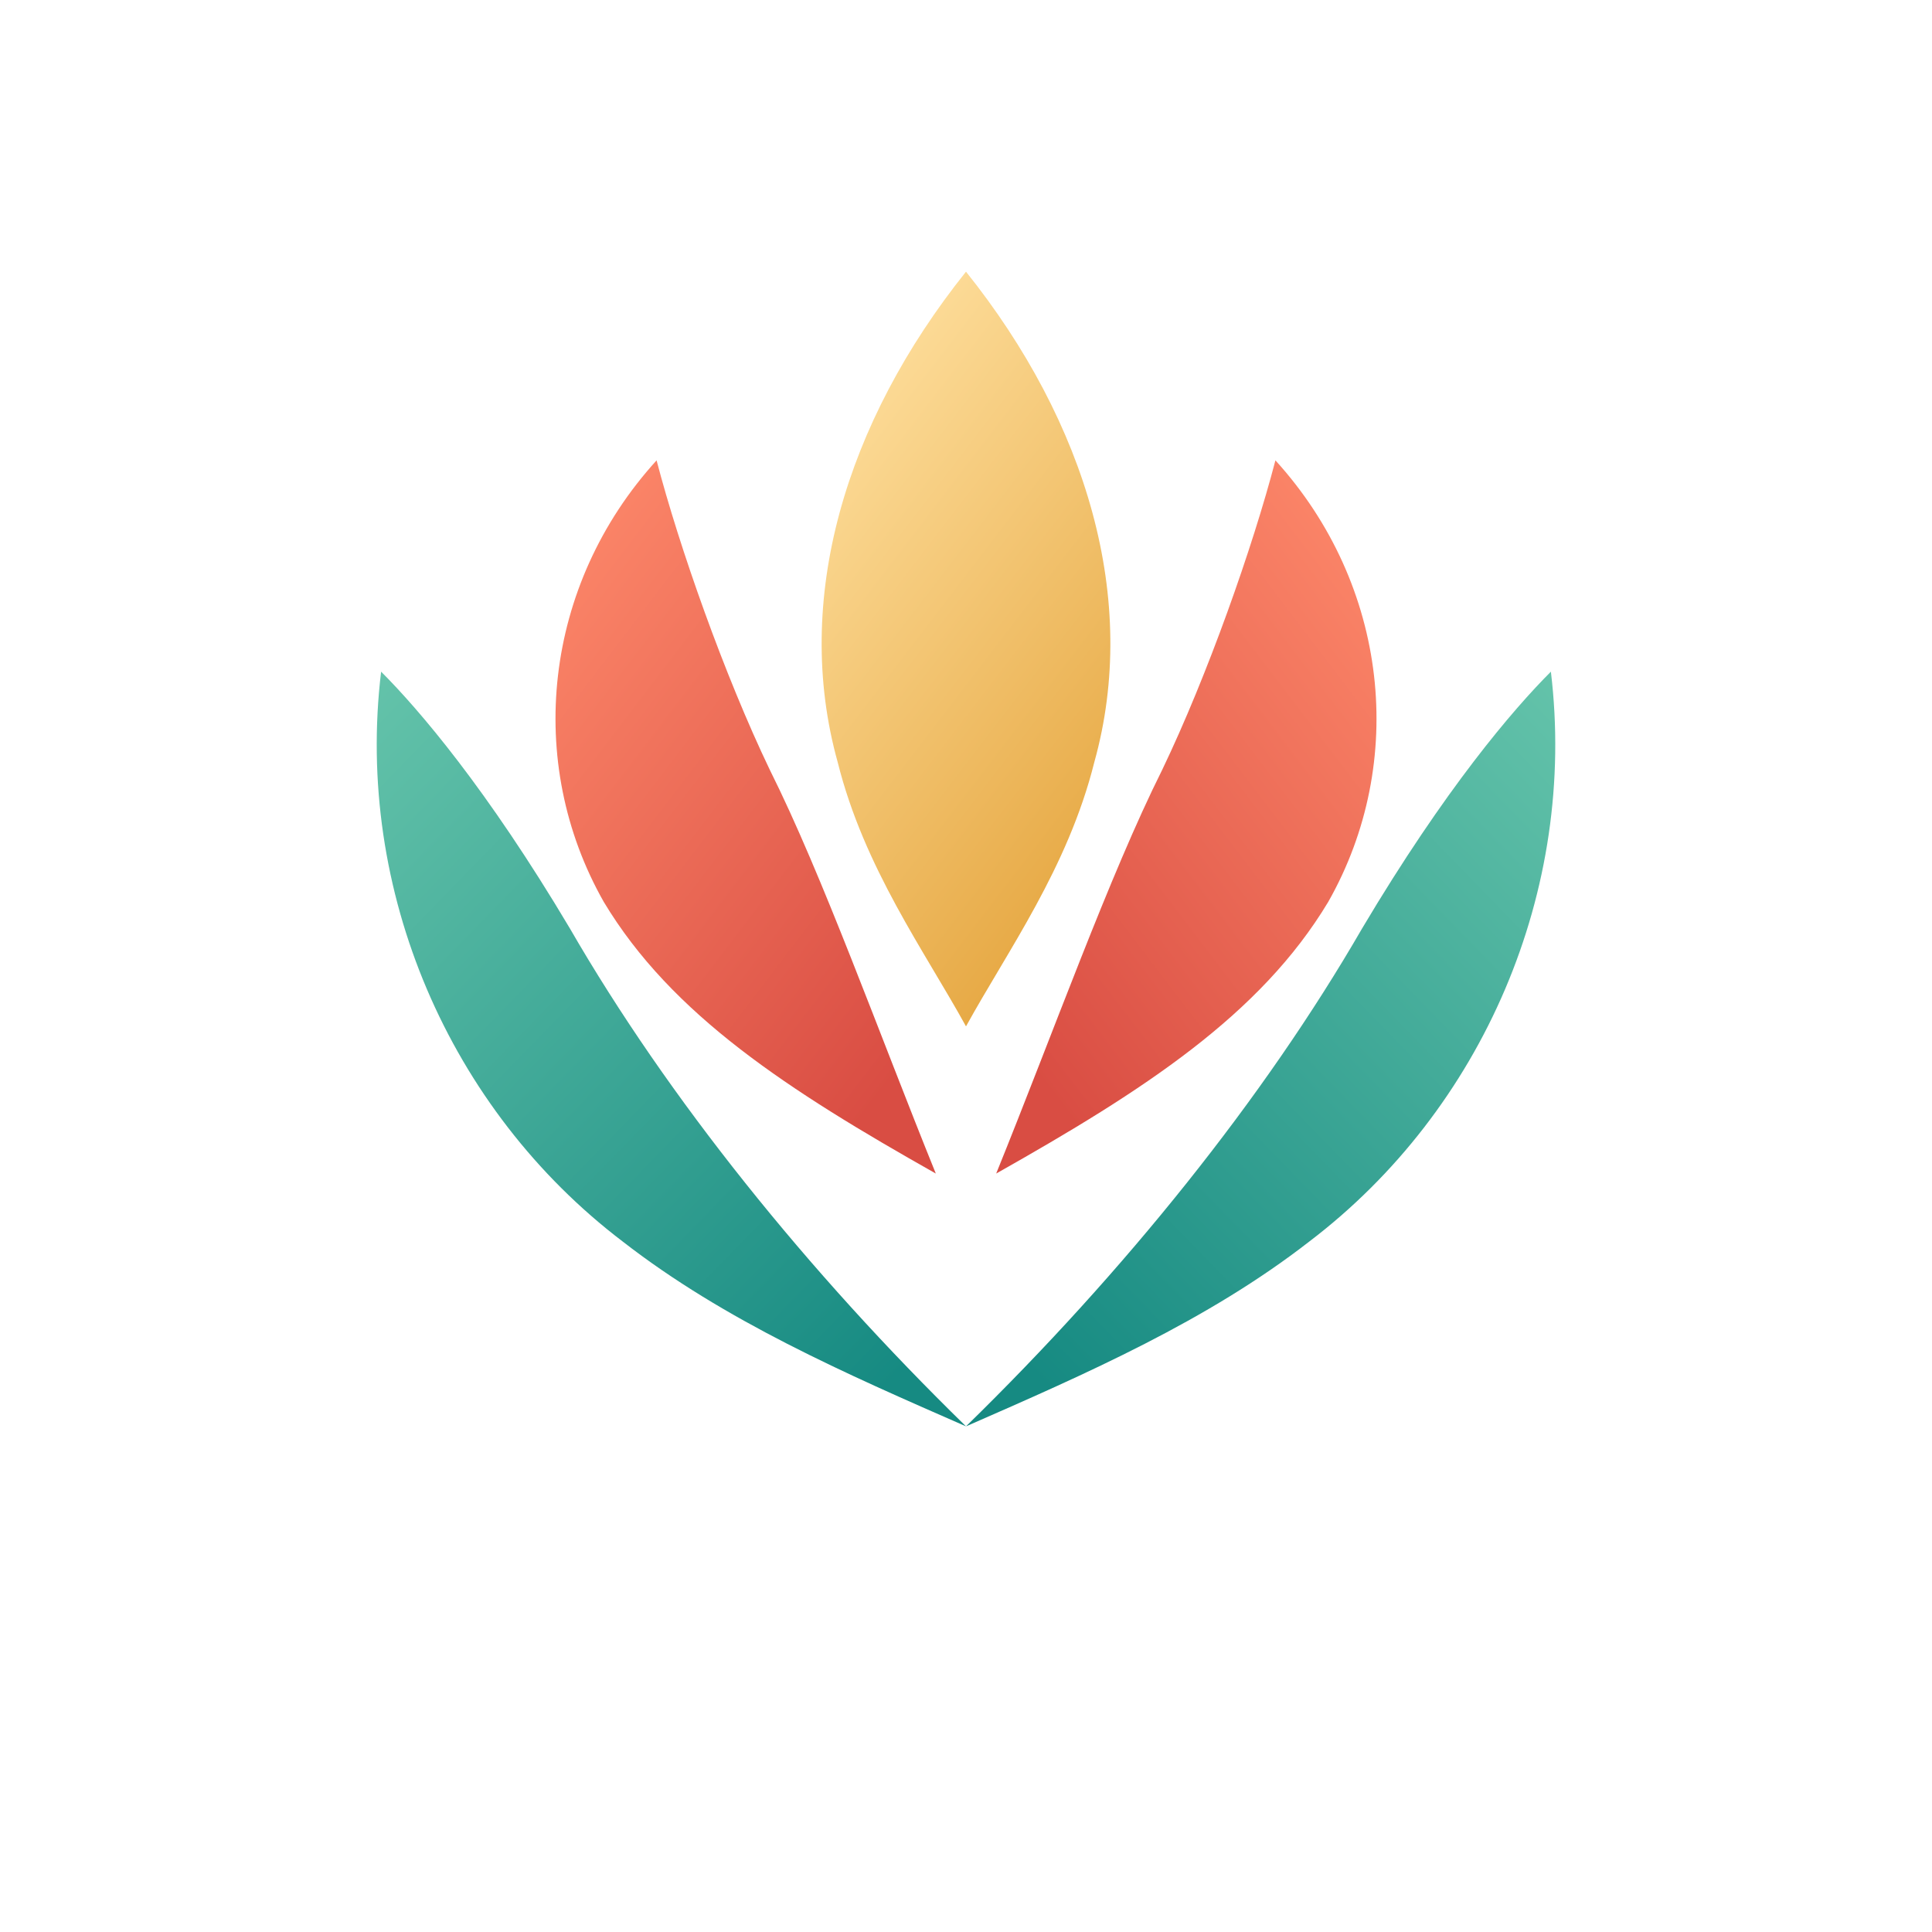
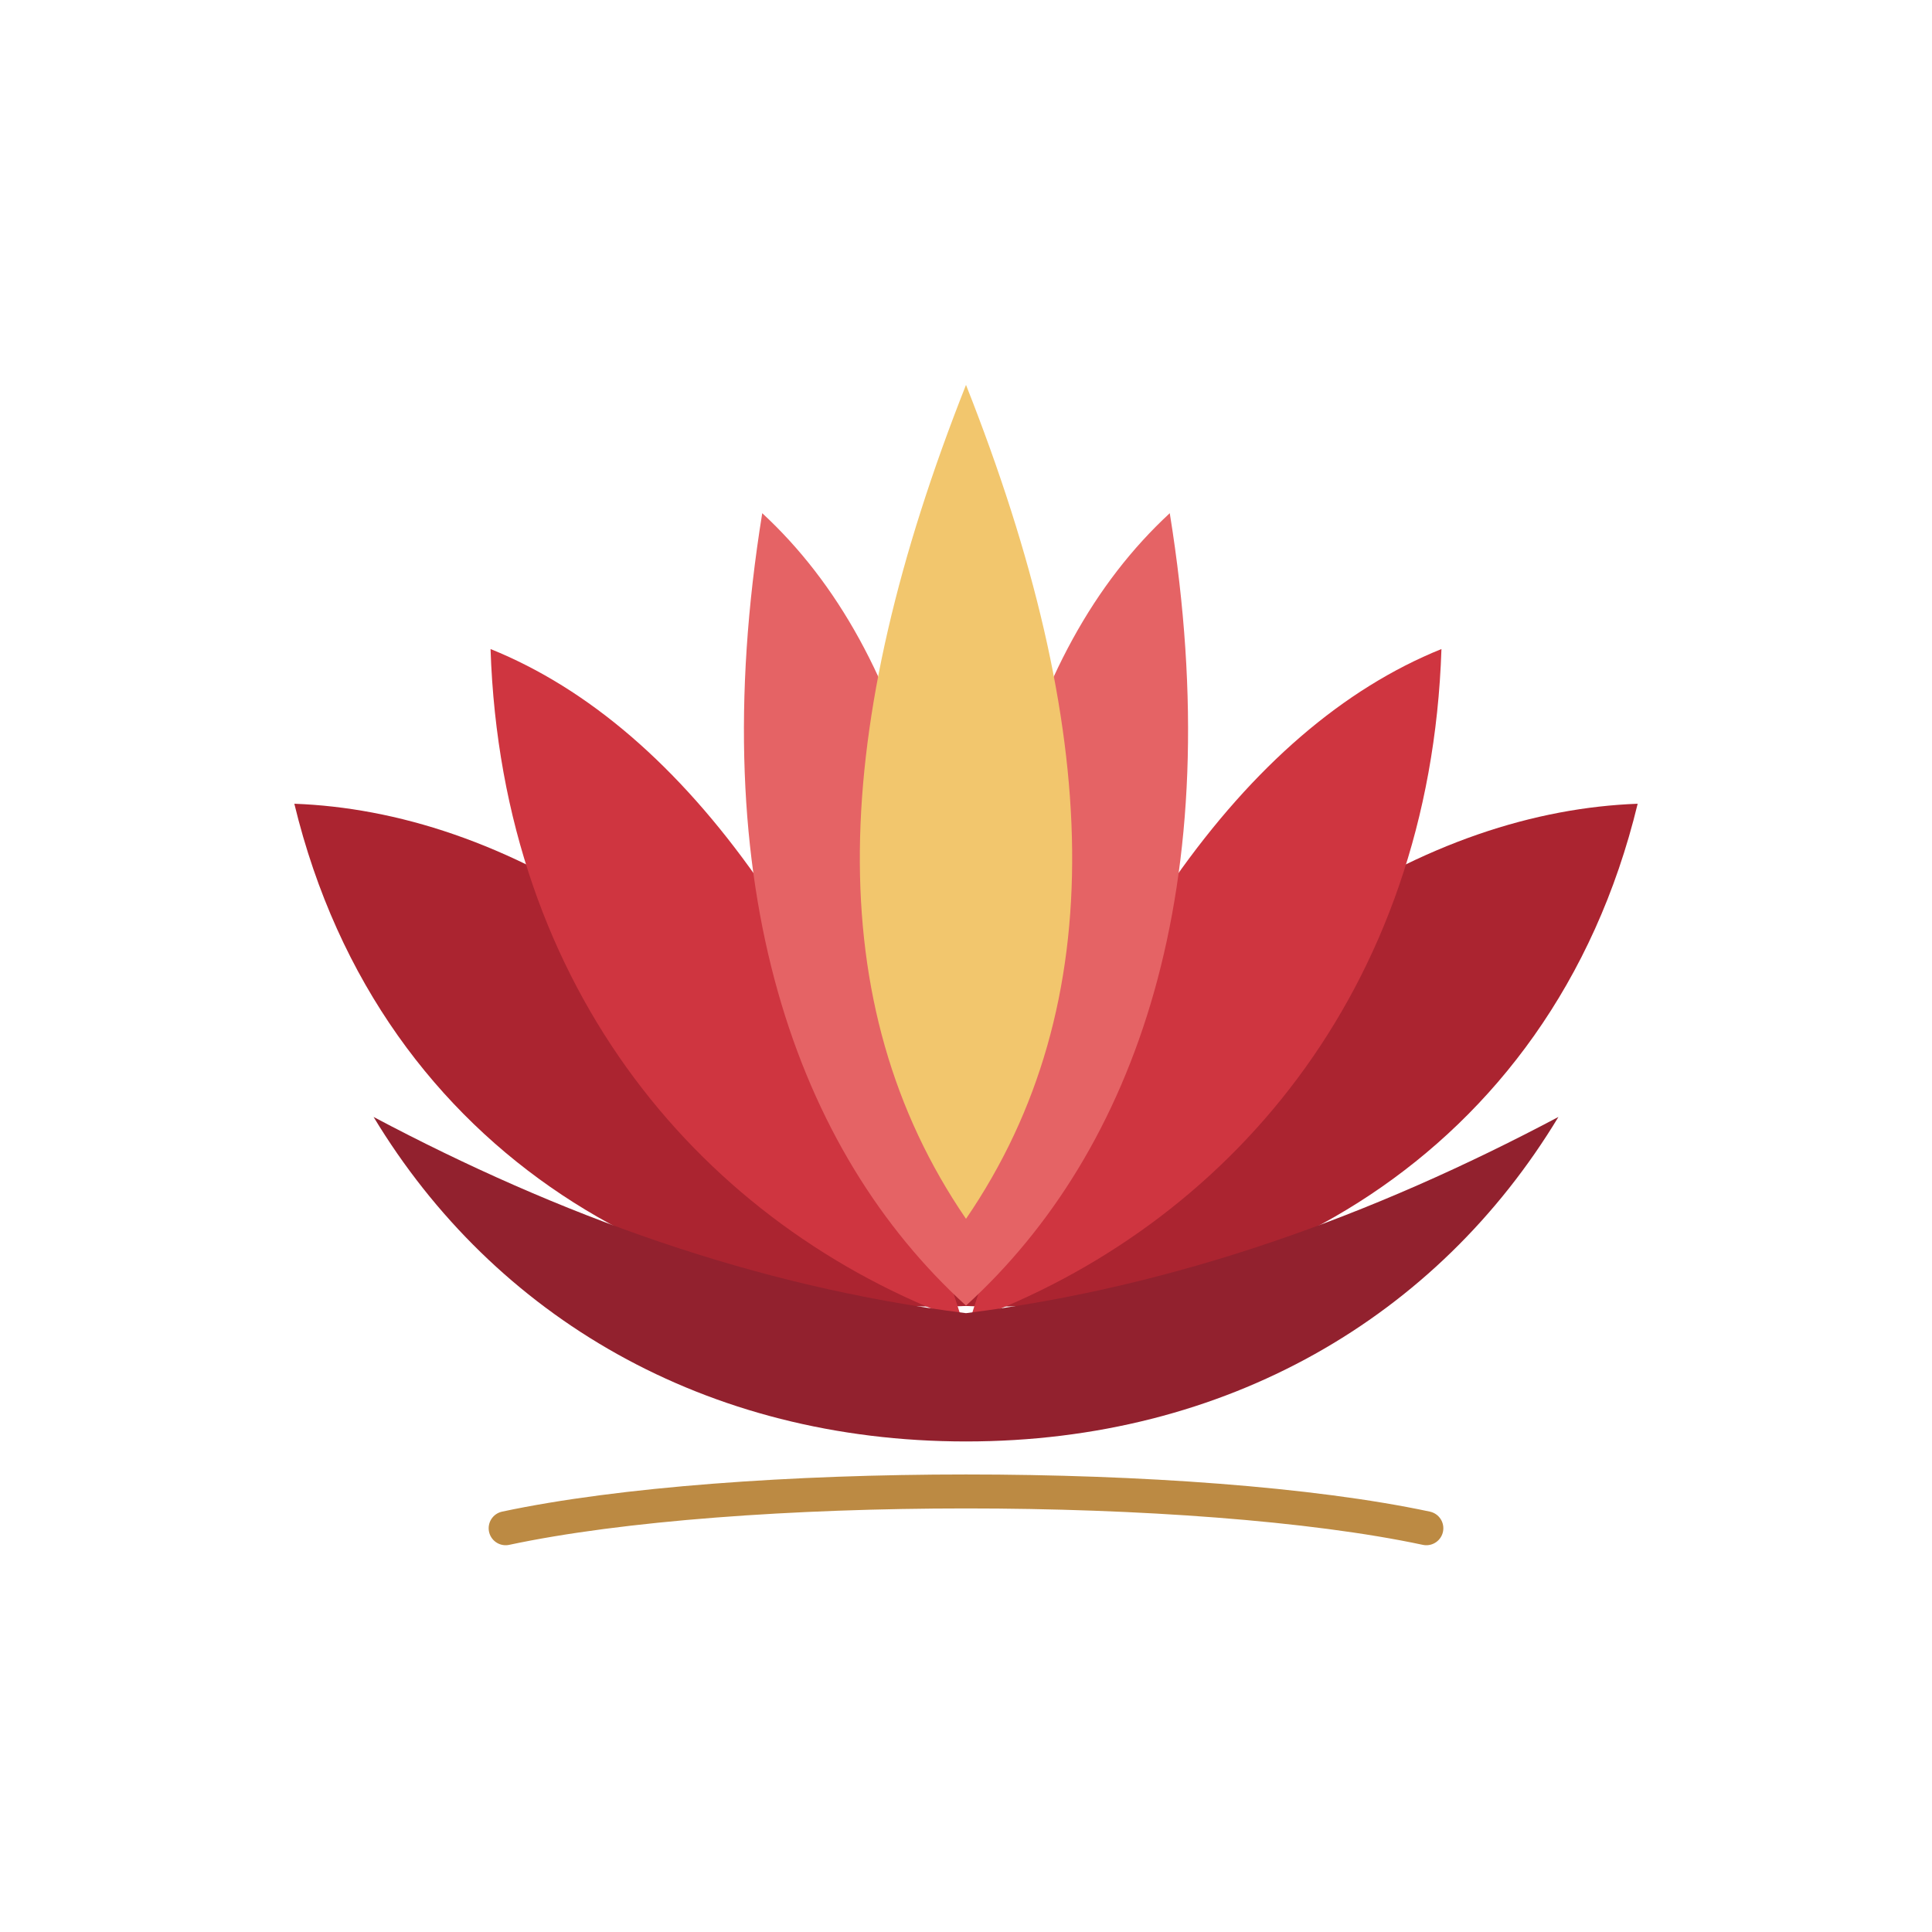
- <svg xmlns="http://www.w3.org/2000/svg" viewBox="0 0 512 512" role="img" aria-labelledby="title desc">
-   <defs>
-     <linearGradient id="bg" x1="0" y1="0" x2="1" y2="1">
-       <stop stop-color="#254A60" />
-       <stop offset="1" stop-color="#0B2034" />
-     </linearGradient>
-     <linearGradient id="gold" x1=".2" y1="0" x2=".7" y2="1">
-       <stop stop-color="#FFE1A1" />
-       <stop offset="1" stop-color="#E5A53E" />
-     </linearGradient>
-     <linearGradient id="coral" x1="0" y1="0" x2=".7" y2="1">
-       <stop stop-color="#FF8B6C" />
-       <stop offset="1" stop-color="#D94D43" />
-     </linearGradient>
-     <linearGradient id="jade" x1="0" y1="0" x2=".8" y2="1">
-       <stop stop-color="#64C3AA" />
-       <stop offset="1" stop-color="#168A82" />
-     </linearGradient>
-   </defs>
-   <g fill="url(#jade)">
-     <path d="M101 178C94 236 119 294 165 329C192 350 224 364 256 378C214 337 177 291 151 246C129 209 111 188 101 178Z" />
-     <path d="M101 178C94 236 119 294 165 329C192 350 224 364 256 378C214 337 177 291 151 246C129 209 111 188 101 178Z" transform="translate(512 0) scale(-1 1)" />
-   </g>
-   <g fill="url(#coral)">
-     <path d="M174 122C144 155 139 202 160 239C178 269 209 289 248 311C233 274 218 232 204 204C192 179 180 145 174 122Z" />
-     <path d="M174 122C144 155 139 202 160 239C178 269 209 289 248 311C233 274 218 232 204 204C192 179 180 145 174 122Z" transform="translate(512 0) scale(-1 1)" />
-   </g>
-   <path fill="url(#gold)" d="M256 72C224 112 210 159 222 202C229 230 245 252 256 272C267 252 283 230 290 202C302 159 288 112 256 72Z" />
+ <svg xmlns="http://www.w3.org/2000/svg" width="512" height="512" viewBox="0 0 512 512" role="img" aria-label="Biểu tượng sen Việt NaMiOS">
+   <path d="M258 346C184 350 101 308 78 213C132 215 197 250 258 346Z" fill="#AB2430" />
+   <path d="M254 346C328 350 411 308 434 213C380 215 315 250 254 346Z" fill="#AB2430" />
+   <path d="M255 350C187 325 133 263 130 172C182 193 225 254 255 350Z" fill="#CF3540" />
+   <path d="M257 350C325 325 379 263 382 172C330 193 287 254 257 350Z" fill="#CF3540" />
+   <path d="M256 346C211 305 186 235 202 136C242 173 259 239 256 346Z" fill="#E56365" />
+   <path d="M256 346C301 305 326 235 310 136C270 173 253 239 256 346Z" fill="#E56365" />
+   <path d="M256 323C217 266 220 193 256 102C292 193 295 266 256 323Z" fill="#F2C66D" />
+   <path d="M99 296C148 322 200 341 256 348C312 341 364 322 413 296C381 349 325 382 256 382C187 382 131 349 99 296Z" fill="#92212E" />
+   <path d="M134 405C195 392 317 392 378 405" fill="none" stroke="#BC8A43" stroke-width="9" stroke-linecap="round" />
</svg>
